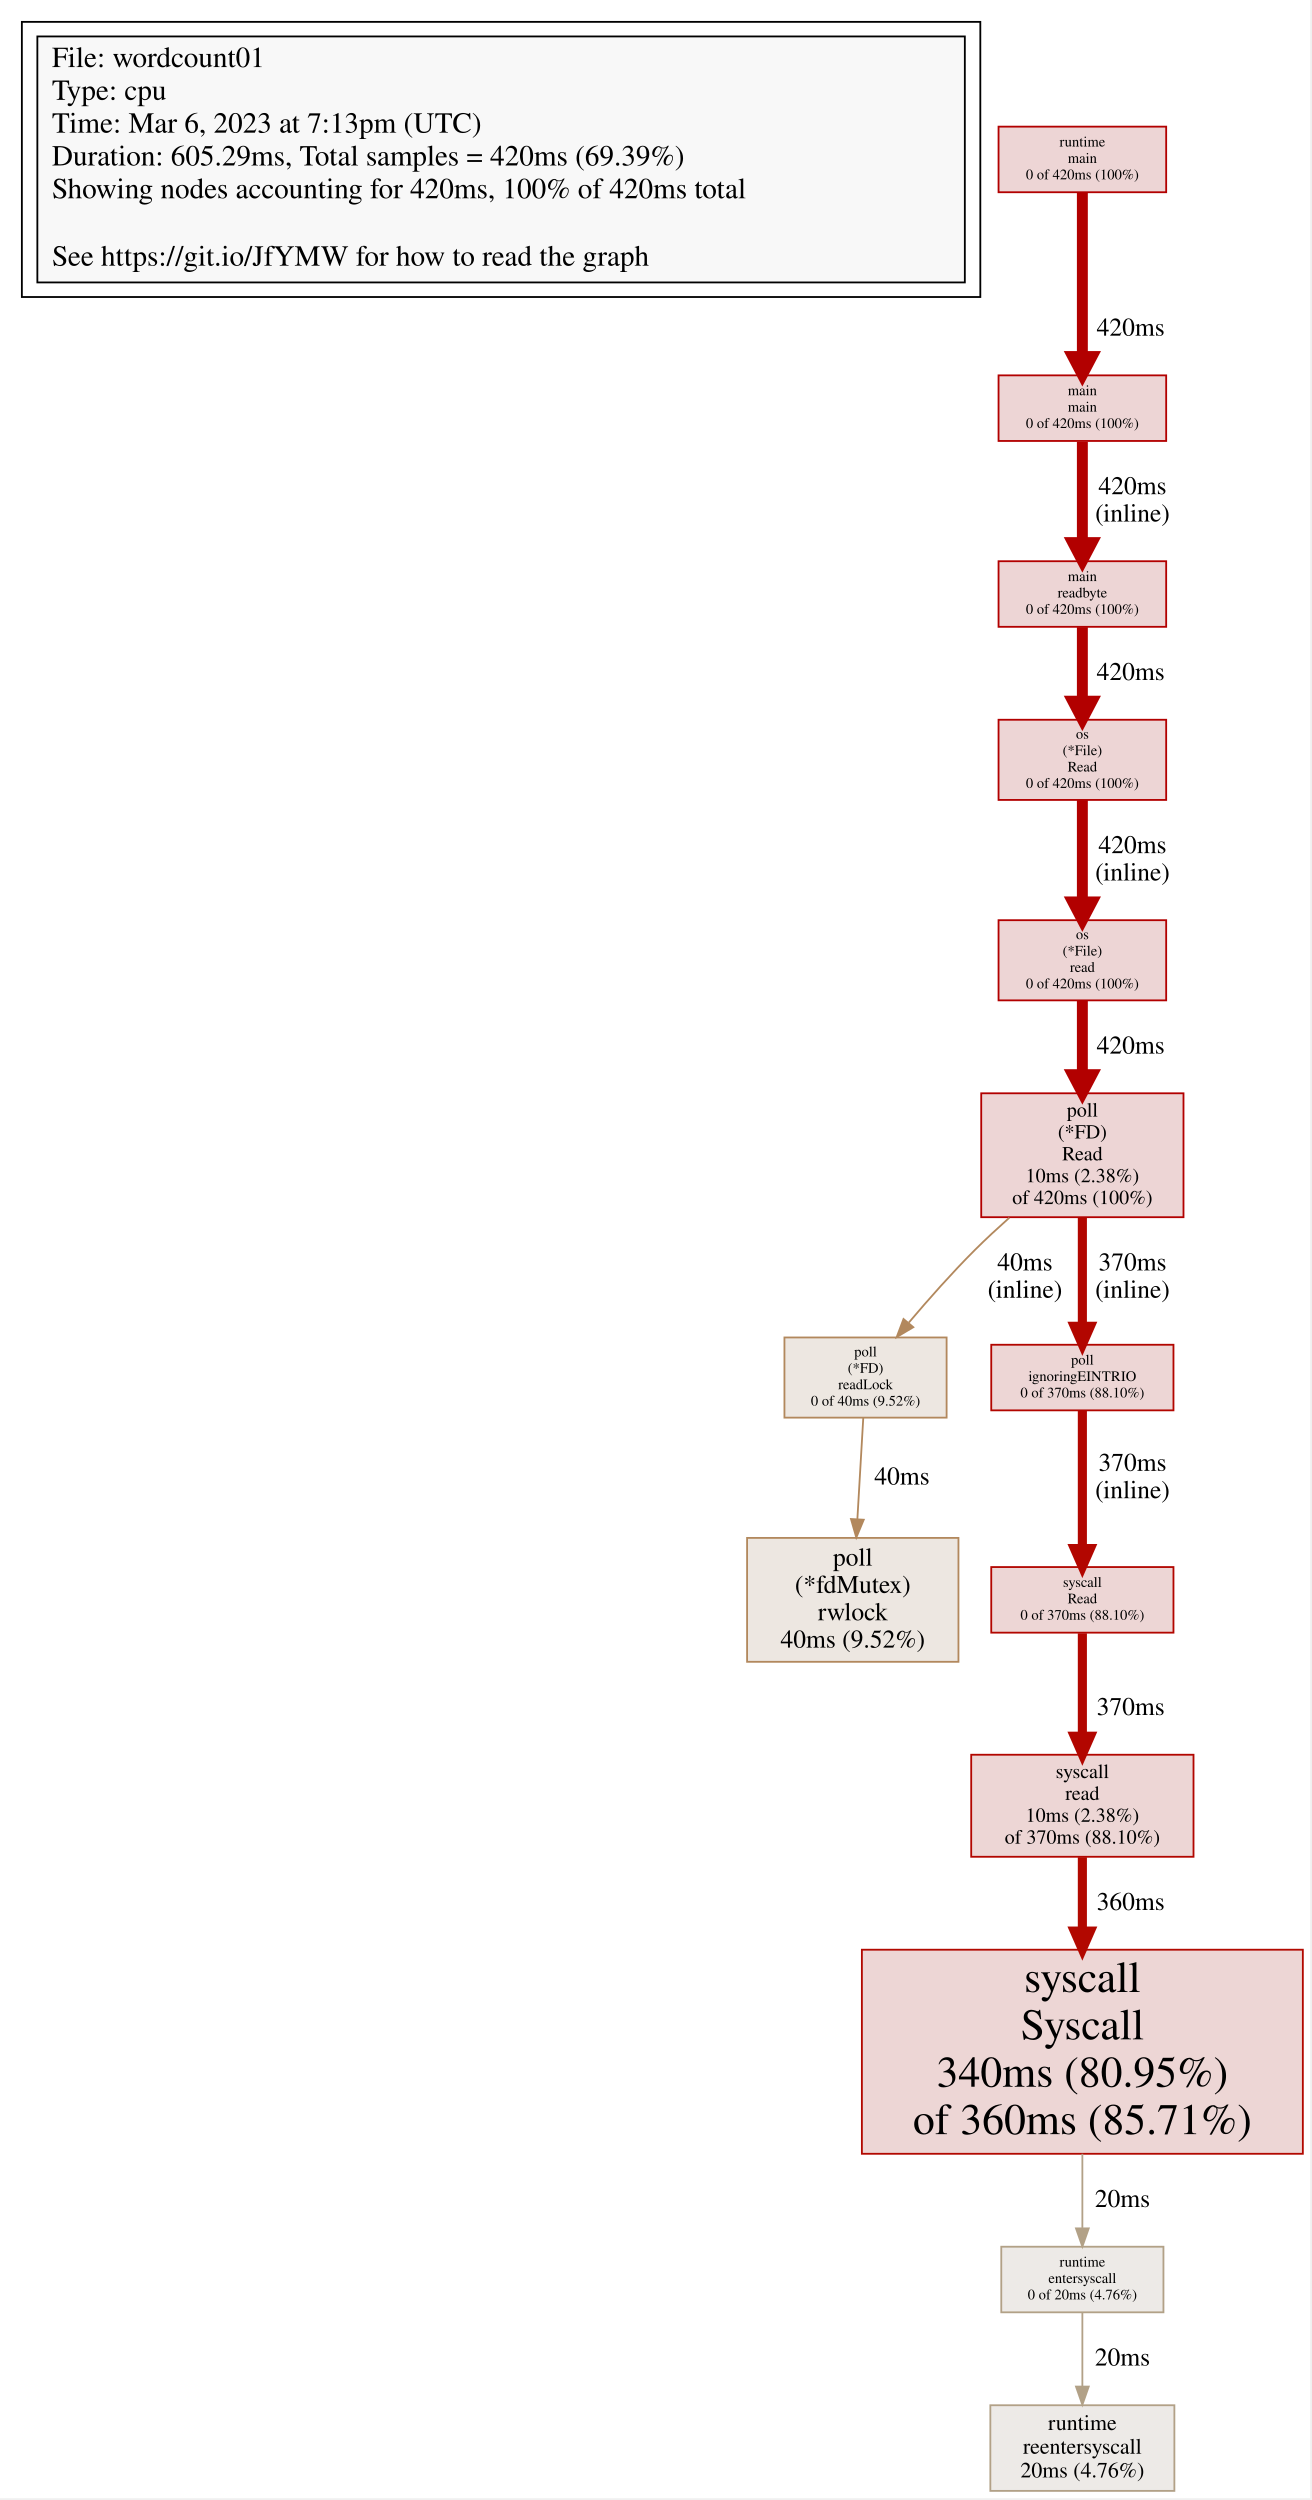
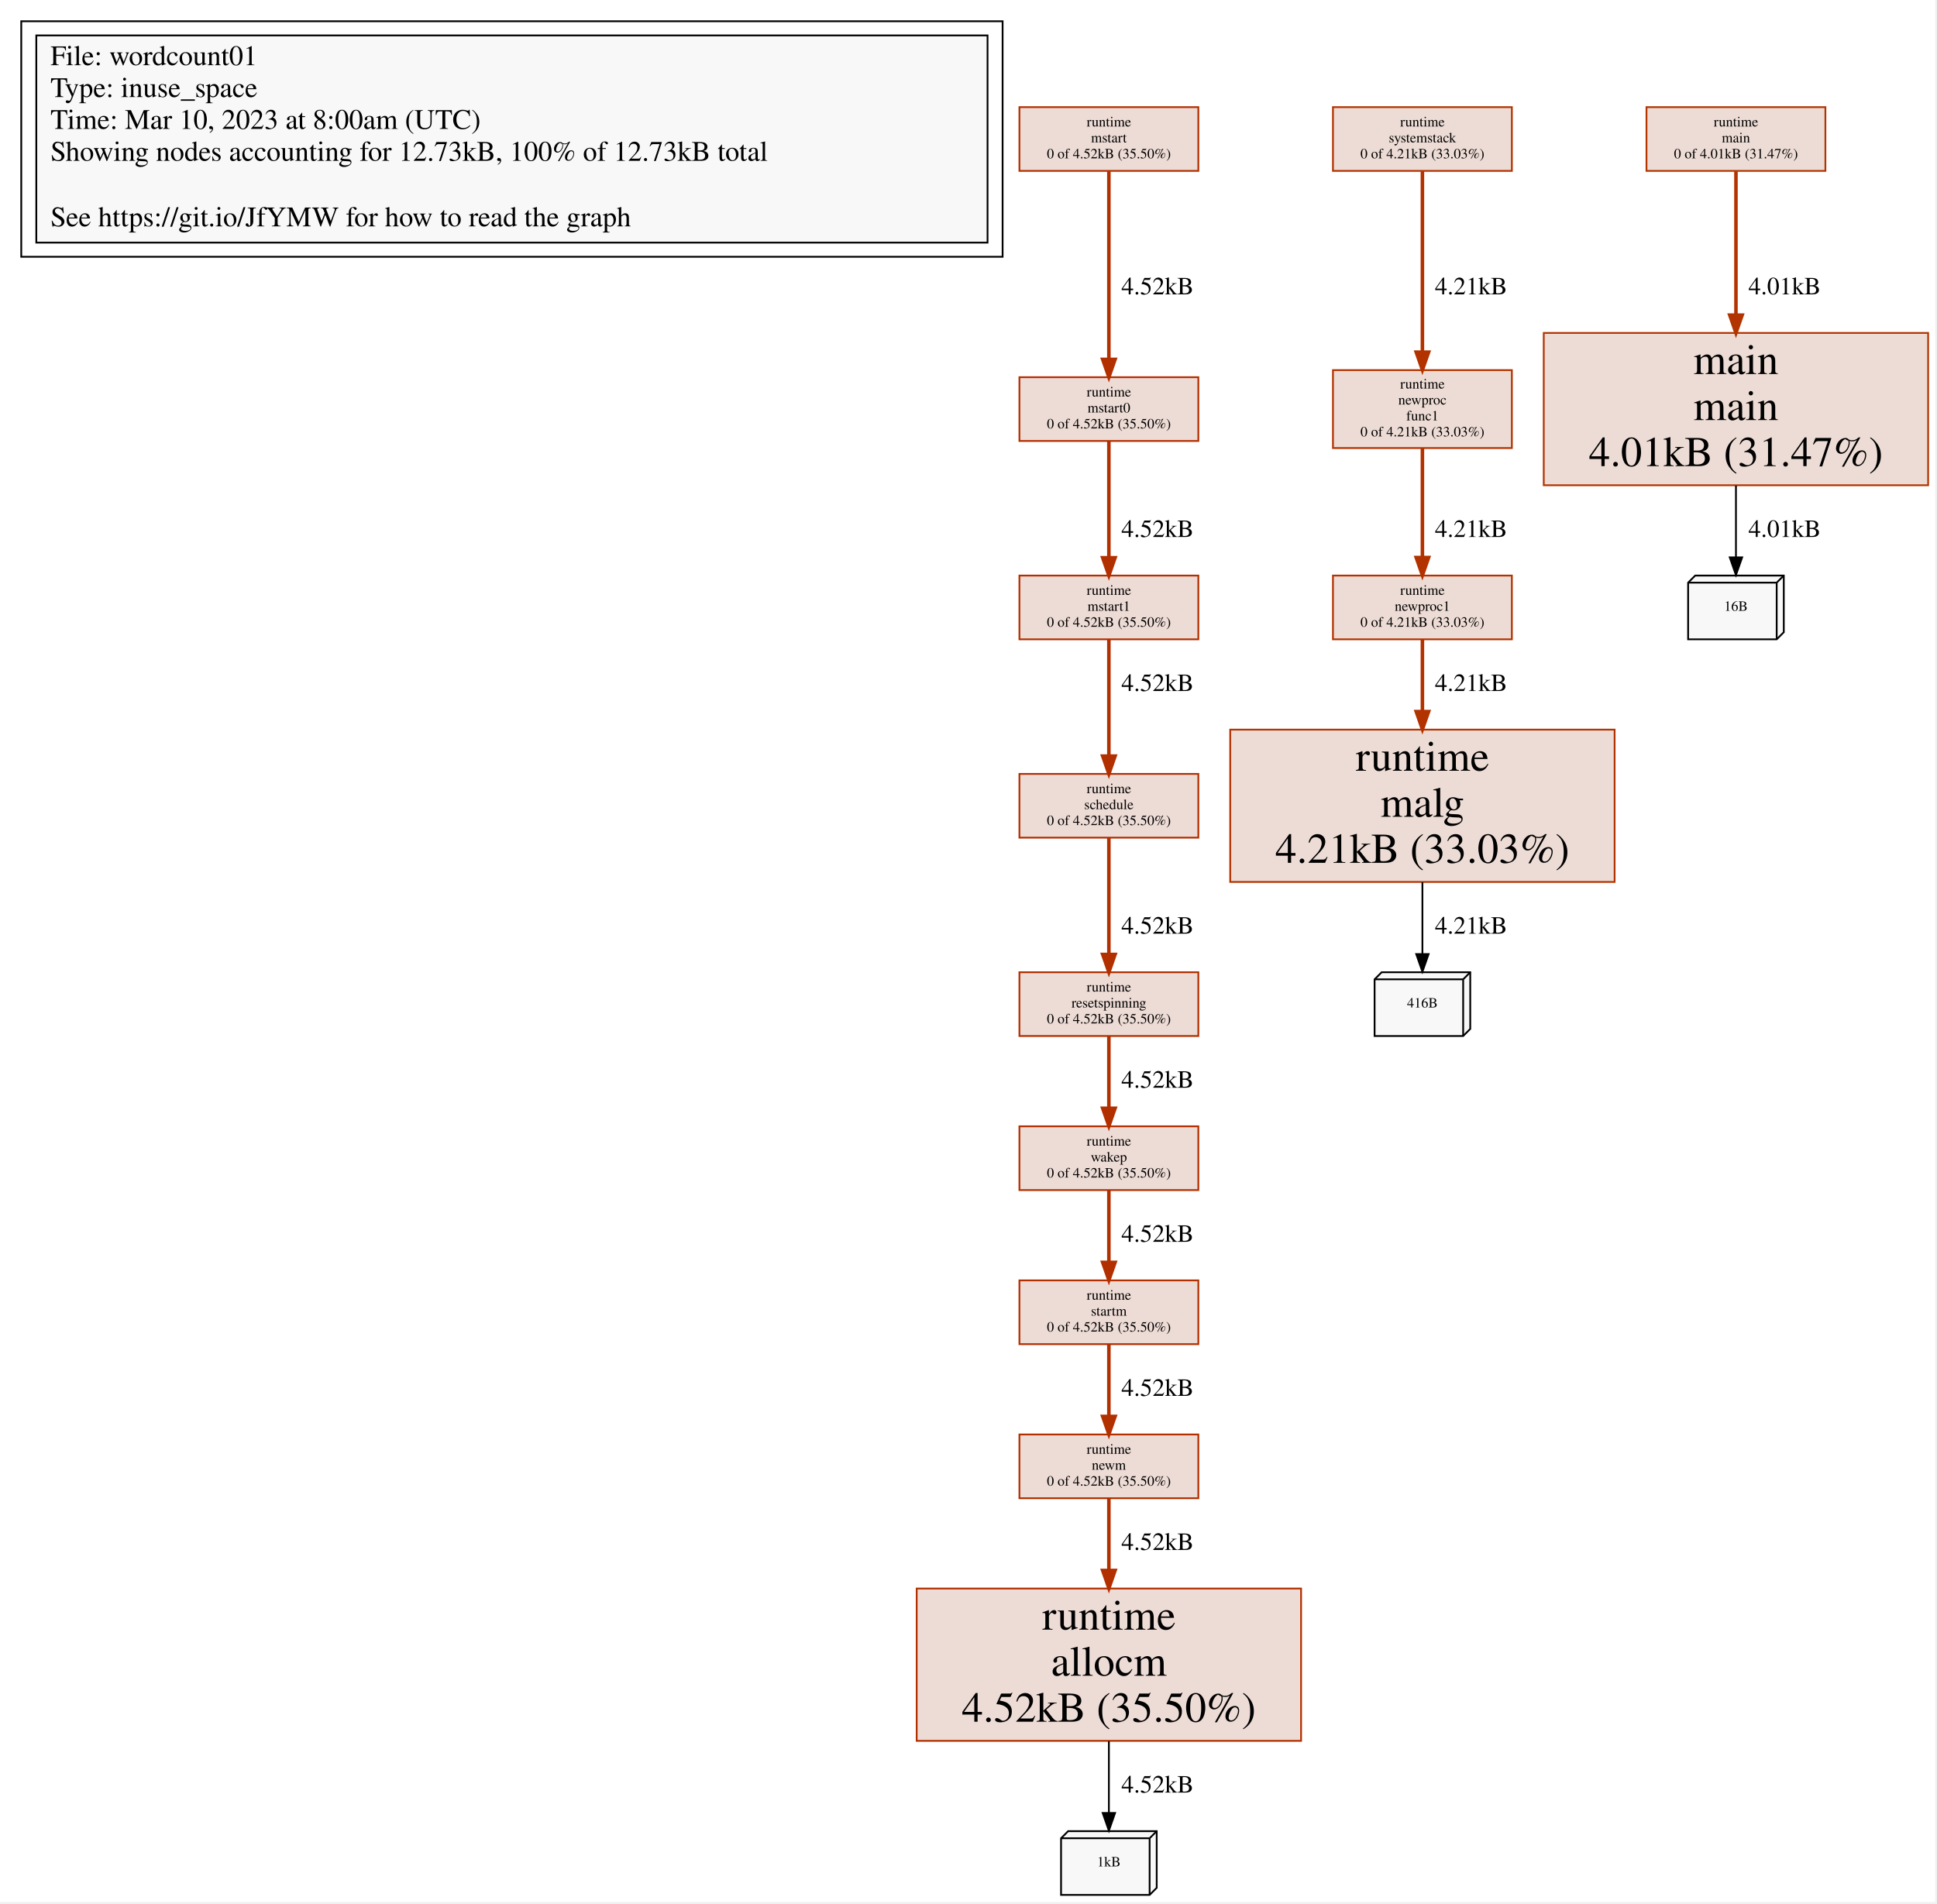
<svg xmlns="http://www.w3.org/2000/svg" xmlns:xlink="http://www.w3.org/1999/xlink" width="100%" height="100%">
  <g id="viewport" transform="scale(0.5,0.5) translate(0,0)">
-     <g id="graph0" class="graph" transform="scale(1 1) rotate(0) translate(4 1367)">
-       <polygon fill="white" stroke="transparent" points="-4,4 -4,-1367 715,-1367 715,4 -4,4" />
+     <g id="graph0" class="graph" transform="scale(1 1) rotate(0) translate(4 1070)">
+       <polygon fill="white" stroke="transparent" points="-4,4 -4,-1070 1088.5,-1070 1088.5,4 -4,4" />
      <g id="clust1" class="cluster">
-         <polygon fill="none" stroke="black" points="8,-1204 8,-1355 534,-1355 534,-1204 8,-1204" />
+         <polygon fill="none" stroke="black" points="8,-925 8,-1058 562,-1058 562,-925 8,-925" />
      </g>
      <g id="node1" class="node">
        <g id="a_node1">
          <a xlink:title="wordcount01">
-             <polygon fill="#f8f8f8" stroke="black" points="525.5,-1347 16.5,-1347 16.5,-1212 525.5,-1212 525.5,-1347" />
-             <text text-anchor="start" x="24.5" y="-1330.2" font-family="Times,serif" font-size="16.00">File: wordcount01</text>
-             <text text-anchor="start" x="24.5" y="-1312.2" font-family="Times,serif" font-size="16.00">Type: cpu</text>
-             <text text-anchor="start" x="24.5" y="-1294.2" font-family="Times,serif" font-size="16.00">Time: Mar 6, 2023 at 7:13pm (UTC)</text>
-             <text text-anchor="start" x="24.5" y="-1276.2" font-family="Times,serif" font-size="16.00">Duration: 605.29ms, Total samples = 420ms (69.39%)</text>
-             <text text-anchor="start" x="24.5" y="-1258.2" font-family="Times,serif" font-size="16.00">Showing nodes accounting for 420ms, 100% of 420ms total</text>
-             <text text-anchor="start" x="24.5" y="-1221.2" font-family="Times,serif" font-size="16.00">See https://git.io/JfYMW for how to read the graph</text>
+             <polygon fill="#f8f8f8" stroke="black" points="553.5,-1050 16.5,-1050 16.5,-933 553.5,-933 553.5,-1050" />
+             <text text-anchor="start" x="24.5" y="-1033.2" font-family="Times,serif" font-size="16.00">File: wordcount01</text>
+             <text text-anchor="start" x="24.5" y="-1015.2" font-family="Times,serif" font-size="16.00">Type: inuse_space</text>
+             <text text-anchor="start" x="24.5" y="-997.2" font-family="Times,serif" font-size="16.00">Time: Mar 10, 2023 at 8:00am (UTC)</text>
+             <text text-anchor="start" x="24.5" y="-979.2" font-family="Times,serif" font-size="16.00">Showing nodes accounting for 12.73kB, 100% of 12.73kB total</text>
+             <text text-anchor="start" x="24.5" y="-942.2" font-family="Times,serif" font-size="16.00">See https://git.io/JfYMW for how to read the graph</text>
          </a>
        </g>
      </g>
      <g id="node1" class="node">
        <g id="a_node1">
-           <a xlink:title="syscall.Syscall (360ms)">
-             <polygon fill="#edd6d5" stroke="#b20800" points="711,-297 469,-297 469,-185 711,-185 711,-297" />
-             <text text-anchor="middle" x="590" y="-273.8" font-family="Times,serif" font-size="24.00">syscall</text>
-             <text text-anchor="middle" x="590" y="-247.8" font-family="Times,serif" font-size="24.00">Syscall</text>
-             <text text-anchor="middle" x="590" y="-221.8" font-family="Times,serif" font-size="24.00">340ms (80.95%)</text>
-             <text text-anchor="middle" x="590" y="-195.8" font-family="Times,serif" font-size="24.00">of 360ms (85.71%)</text>
+           <a xlink:title="runtime.allocm (4.52kB)">
+             <polygon fill="#eddbd5" stroke="#b22f00" points="730.5,-173 513.5,-173 513.5,-87 730.5,-87 730.5,-173" />
+             <text text-anchor="middle" x="622" y="-149.8" font-family="Times,serif" font-size="24.00">runtime</text>
+             <text text-anchor="middle" x="622" y="-123.8" font-family="Times,serif" font-size="24.00">allocm</text>
+             <text text-anchor="middle" x="622" y="-97.8" font-family="Times,serif" font-size="24.00">4.52kB (35.50%)</text>
+           </a>
+         </g>
+       </g>
+       <g id="NN1_0" class="node">
+         <g id="a_NN1_0">
+           <a xlink:title="4.52kB">
+             <polygon fill="#f8f8f8" stroke="black" points="649,-36 599,-36 595,-32 595,0 645,0 649,-4 649,-36" />
+             <polyline fill="none" stroke="black" points="645,-32 595,-32 " />
+             <polyline fill="none" stroke="black" points="645,-32 645,0 " />
+             <polyline fill="none" stroke="black" points="645,-32 649,-36 " />
+             <text text-anchor="middle" x="622" y="-16.1" font-family="Times,serif" font-size="8.00">1kB</text>
+           </a>
+         </g>
+       </g>
+       <g id="edge1" class="edge">
+         <g id="a_edge1">
+           <a xlink:title="4.52kB">
+             <path fill="none" stroke="black" d="M622,-86.79C622,-73.2 622,-58.5 622,-46.28" />
+             <polygon fill="black" stroke="black" points="625.5,-46.27 622,-36.27 618.5,-46.27 625.5,-46.27" />
+           </a>
+         </g>
+         <g id="a_edge1-label">
+           <a xlink:title="4.52kB">
+             <text text-anchor="middle" x="649.5" y="-57.8" font-family="Times,serif" font-size="14.00"> 4.52kB</text>
+           </a>
+         </g>
+       </g>
+       <g id="node2" class="node">
+         <g id="a_node2">
+           <a xlink:title="runtime.malg (4.21kB)">
+             <polygon fill="#eddcd5" stroke="#b23200" points="907.5,-658 690.5,-658 690.5,-572 907.5,-572 907.5,-658" />
+             <text text-anchor="middle" x="799" y="-634.8" font-family="Times,serif" font-size="24.00">runtime</text>
+             <text text-anchor="middle" x="799" y="-608.8" font-family="Times,serif" font-size="24.00">malg</text>
+             <text text-anchor="middle" x="799" y="-582.8" font-family="Times,serif" font-size="24.00">4.21kB (33.03%)</text>
+           </a>
+         </g>
+       </g>
+       <g id="NN2_0" class="node">
+         <g id="a_NN2_0">
+           <a xlink:title="4.21kB">
+             <polygon fill="#f8f8f8" stroke="black" points="826,-521 776,-521 772,-517 772,-485 822,-485 826,-489 826,-521" />
+             <polyline fill="none" stroke="black" points="822,-517 772,-517 " />
+             <polyline fill="none" stroke="black" points="822,-517 822,-485 " />
+             <polyline fill="none" stroke="black" points="822,-517 826,-521 " />
+             <text text-anchor="middle" x="799" y="-501.1" font-family="Times,serif" font-size="8.00">416B</text>
+           </a>
+         </g>
+       </g>
+       <g id="edge2" class="edge">
+         <g id="a_edge2">
+           <a xlink:title="4.21kB">
+             <path fill="none" stroke="black" d="M799,-571.79C799,-558.2 799,-543.5 799,-531.28" />
+             <polygon fill="black" stroke="black" points="802.5,-531.27 799,-521.27 795.5,-531.27 802.5,-531.27" />
+           </a>
+         </g>
+         <g id="a_edge2-label">
+           <a xlink:title="4.21kB">
+             <text text-anchor="middle" x="826.5" y="-542.8" font-family="Times,serif" font-size="14.00"> 4.21kB</text>
+           </a>
+         </g>
+       </g>
+       <g id="node3" class="node">
+         <g id="a_node3">
+           <a xlink:title="main.main (4.01kB)">
+             <polygon fill="#eddcd5" stroke="#b23400" points="1084.5,-882 867.5,-882 867.5,-796 1084.5,-796 1084.5,-882" />
+             <text text-anchor="middle" x="976" y="-858.8" font-family="Times,serif" font-size="24.00">main</text>
+             <text text-anchor="middle" x="976" y="-832.8" font-family="Times,serif" font-size="24.00">main</text>
+             <text text-anchor="middle" x="976" y="-806.8" font-family="Times,serif" font-size="24.00">4.01kB (31.47%)</text>
+           </a>
+         </g>
+       </g>
+       <g id="NN3_0" class="node">
+         <g id="a_NN3_0">
+           <a xlink:title="4.01kB">
+             <polygon fill="#f8f8f8" stroke="black" points="1003,-745 953,-745 949,-741 949,-709 999,-709 1003,-713 1003,-745" />
+             <polyline fill="none" stroke="black" points="999,-741 949,-741 " />
+             <polyline fill="none" stroke="black" points="999,-741 999,-709 " />
+             <polyline fill="none" stroke="black" points="999,-741 1003,-745 " />
+             <text text-anchor="middle" x="976" y="-725.1" font-family="Times,serif" font-size="8.00">16B</text>
+           </a>
+         </g>
+       </g>
+       <g id="edge3" class="edge">
+         <g id="a_edge3">
+           <a xlink:title="4.01kB">
+             <path fill="none" stroke="black" d="M976,-795.79C976,-782.2 976,-767.5 976,-755.28" />
+             <polygon fill="black" stroke="black" points="979.5,-755.27 976,-745.27 972.5,-755.27 979.5,-755.27" />
+           </a>
+         </g>
+         <g id="a_edge3-label">
+           <a xlink:title="4.01kB">
+             <text text-anchor="middle" x="1003.5" y="-766.8" font-family="Times,serif" font-size="14.00"> 4.01kB</text>
+           </a>
+         </g>
+       </g>
+       <g id="node4" class="node">
+         <g id="a_node4">
+           <a xlink:title="runtime.mstart (4.52kB)">
+             <polygon fill="#eddbd5" stroke="#b22f00" points="672.5,-1009.5 571.5,-1009.5 571.5,-973.5 672.5,-973.5 672.5,-1009.5" />
+             <text text-anchor="middle" x="622" y="-998.6" font-family="Times,serif" font-size="8.00">runtime</text>
+             <text text-anchor="middle" x="622" y="-989.6" font-family="Times,serif" font-size="8.00">mstart</text>
+             <text text-anchor="middle" x="622" y="-980.6" font-family="Times,serif" font-size="8.00">0 of 4.52kB (35.50%)</text>
+           </a>
+         </g>
+       </g>
+       <g id="node7" class="node">
+         <g id="a_node7">
+           <a xlink:title="runtime.mstart0 (4.52kB)">
+             <polygon fill="#eddbd5" stroke="#b22f00" points="672.5,-857 571.5,-857 571.5,-821 672.5,-821 672.5,-857" />
+             <text text-anchor="middle" x="622" y="-846.1" font-family="Times,serif" font-size="8.00">runtime</text>
+             <text text-anchor="middle" x="622" y="-837.1" font-family="Times,serif" font-size="8.00">mstart0</text>
+             <text text-anchor="middle" x="622" y="-828.1" font-family="Times,serif" font-size="8.00">0 of 4.52kB (35.50%)</text>
+           </a>
+         </g>
+       </g>
+       <g id="edge4" class="edge">
+         <g id="a_edge4">
+           <a xlink:title="runtime.mstart -&gt; runtime.mstart0 (4.52kB)">
+             <path fill="none" stroke="#b22f00" stroke-width="2" d="M622,-973.24C622,-947.27 622,-897.92 622,-867.12" />
+             <polygon fill="#b22f00" stroke="#b22f00" stroke-width="2" points="625.5,-867.06 622,-857.06 618.5,-867.06 625.5,-867.06" />
+           </a>
+         </g>
+         <g id="a_edge4-label">
+           <a xlink:title="runtime.mstart -&gt; runtime.mstart0 (4.52kB)">
+             <text text-anchor="middle" x="649.5" y="-903.8" font-family="Times,serif" font-size="14.00"> 4.52kB</text>
+           </a>
+         </g>
+       </g>
+       <g id="node5" class="node">
+         <g id="a_node5">
+           <a xlink:title="runtime.systemstack (4.21kB)">
+             <polygon fill="#eddcd5" stroke="#b23200" points="849.5,-1009.5 748.5,-1009.5 748.5,-973.5 849.5,-973.5 849.5,-1009.5" />
+             <text text-anchor="middle" x="799" y="-998.6" font-family="Times,serif" font-size="8.00">runtime</text>
+             <text text-anchor="middle" x="799" y="-989.6" font-family="Times,serif" font-size="8.00">systemstack</text>
+             <text text-anchor="middle" x="799" y="-980.6" font-family="Times,serif" font-size="8.00">0 of 4.21kB (33.03%)</text>
+           </a>
+         </g>
+       </g>
+       <g id="node10" class="node">
+         <g id="a_node10">
+           <a xlink:title="runtime.newproc.func1 (4.21kB)">
+             <polygon fill="#eddcd5" stroke="#b23200" points="849.5,-861 748.5,-861 748.5,-817 849.5,-817 849.5,-861" />
+             <text text-anchor="middle" x="799" y="-850.6" font-family="Times,serif" font-size="8.00">runtime</text>
+             <text text-anchor="middle" x="799" y="-841.6" font-family="Times,serif" font-size="8.00">newproc</text>
+             <text text-anchor="middle" x="799" y="-832.6" font-family="Times,serif" font-size="8.00">func1</text>
+             <text text-anchor="middle" x="799" y="-823.6" font-family="Times,serif" font-size="8.00">0 of 4.21kB (33.03%)</text>
+           </a>
+         </g>
+       </g>
+       <g id="edge14" class="edge">
+         <g id="a_edge14">
+           <a xlink:title="runtime.systemstack -&gt; runtime.newproc.func1 (4.21kB)">
+             <path fill="none" stroke="#b23200" stroke-width="2" d="M799,-973.24C799,-948.44 799,-902.33 799,-871.4" />
+             <polygon fill="#b23200" stroke="#b23200" stroke-width="2" points="802.5,-871.16 799,-861.16 795.5,-871.16 802.5,-871.16" />
+           </a>
+         </g>
+         <g id="a_edge14-label">
+           <a xlink:title="runtime.systemstack -&gt; runtime.newproc.func1 (4.21kB)">
+             <text text-anchor="middle" x="826.5" y="-903.8" font-family="Times,serif" font-size="14.00"> 4.21kB</text>
+           </a>
+         </g>
+       </g>
+       <g id="node6" class="node">
+         <g id="a_node6">
+           <a xlink:title="runtime.main (4.01kB)">
+             <polygon fill="#eddcd5" stroke="#b23400" points="1026.5,-1009.5 925.5,-1009.5 925.5,-973.5 1026.5,-973.5 1026.5,-1009.5" />
+             <text text-anchor="middle" x="976" y="-998.6" font-family="Times,serif" font-size="8.00">runtime</text>
+             <text text-anchor="middle" x="976" y="-989.6" font-family="Times,serif" font-size="8.00">main</text>
+             <text text-anchor="middle" x="976" y="-980.6" font-family="Times,serif" font-size="8.00">0 of 4.01kB (31.47%)</text>
+           </a>
+         </g>
+       </g>
+       <g id="edge15" class="edge">
+         <g id="a_edge15">
+           <a xlink:title="runtime.main -&gt; main.main (4.01kB)">
+             <path fill="none" stroke="#b23400" stroke-width="2" d="M976,-973.24C976,-953.57 976,-920.49 976,-892.22" />
+             <polygon fill="#b23400" stroke="#b23400" stroke-width="2" points="979.5,-892.05 976,-882.05 972.5,-892.05 979.5,-892.05" />
+           </a>
+         </g>
+         <g id="a_edge15-label">
+           <a xlink:title="runtime.main -&gt; main.main (4.01kB)">
+             <text text-anchor="middle" x="1003.5" y="-903.8" font-family="Times,serif" font-size="14.00"> 4.01kB</text>
+           </a>
+         </g>
+       </g>
+       <g id="node8" class="node">
+         <g id="a_node8">
+           <a xlink:title="runtime.mstart1 (4.52kB)">
+             <polygon fill="#eddbd5" stroke="#b22f00" points="672.5,-745 571.5,-745 571.5,-709 672.5,-709 672.5,-745" />
+             <text text-anchor="middle" x="622" y="-734.1" font-family="Times,serif" font-size="8.00">runtime</text>
+             <text text-anchor="middle" x="622" y="-725.1" font-family="Times,serif" font-size="8.00">mstart1</text>
+             <text text-anchor="middle" x="622" y="-716.1" font-family="Times,serif" font-size="8.00">0 of 4.52kB (35.50%)</text>
+           </a>
+         </g>
+       </g>
+       <g id="edge5" class="edge">
+         <g id="a_edge5">
+           <a xlink:title="runtime.mstart0 -&gt; runtime.mstart1 (4.52kB)">
+             <path fill="none" stroke="#b22f00" stroke-width="2" d="M622,-820.81C622,-803.21 622,-775.61 622,-755.07" />
+             <polygon fill="#b22f00" stroke="#b22f00" stroke-width="2" points="625.5,-755.07 622,-745.07 618.5,-755.07 625.5,-755.07" />
+           </a>
+         </g>
+         <g id="a_edge5-label">
+           <a xlink:title="runtime.mstart0 -&gt; runtime.mstart1 (4.52kB)">
+             <text text-anchor="middle" x="649.5" y="-766.8" font-family="Times,serif" font-size="14.00"> 4.52kB</text>
          </a>
        </g>
      </g>
      <g id="node13" class="node">
        <g id="a_node13">
-           <a xlink:title="runtime.entersyscall (20ms)">
-             <polygon fill="#edeae7" stroke="#b2a187" points="634.5,-134 545.5,-134 545.5,-98 634.5,-98 634.5,-134" />
-             <text text-anchor="middle" x="590" y="-123.1" font-family="Times,serif" font-size="8.00">runtime</text>
-             <text text-anchor="middle" x="590" y="-114.1" font-family="Times,serif" font-size="8.00">entersyscall</text>
-             <text text-anchor="middle" x="590" y="-105.1" font-family="Times,serif" font-size="8.00">0 of 20ms (4.76%)</text>
+           <a xlink:title="runtime.schedule (4.52kB)">
+             <polygon fill="#eddbd5" stroke="#b22f00" points="672.5,-633 571.5,-633 571.5,-597 672.5,-597 672.5,-633" />
+             <text text-anchor="middle" x="622" y="-622.1" font-family="Times,serif" font-size="8.00">runtime</text>
+             <text text-anchor="middle" x="622" y="-613.1" font-family="Times,serif" font-size="8.00">schedule</text>
+             <text text-anchor="middle" x="622" y="-604.1" font-family="Times,serif" font-size="8.00">0 of 4.52kB (35.50%)</text>
+           </a>
+         </g>
+       </g>
+       <g id="edge6" class="edge">
+         <g id="a_edge6">
+           <a xlink:title="runtime.mstart1 -&gt; runtime.schedule (4.52kB)">
+             <path fill="none" stroke="#b22f00" stroke-width="2" d="M622,-708.81C622,-691.21 622,-663.61 622,-643.07" />
+             <polygon fill="#b22f00" stroke="#b22f00" stroke-width="2" points="625.5,-643.07 622,-633.07 618.5,-643.07 625.5,-643.07" />
+           </a>
+         </g>
+         <g id="a_edge6-label">
+           <a xlink:title="runtime.mstart1 -&gt; runtime.schedule (4.52kB)">
+             <text text-anchor="middle" x="649.5" y="-679.8" font-family="Times,serif" font-size="14.00"> 4.52kB</text>
+           </a>
+         </g>
+       </g>
+       <g id="node9" class="node">
+         <g id="a_node9">
+           <a xlink:title="runtime.newm (4.52kB)">
+             <polygon fill="#eddbd5" stroke="#b22f00" points="672.5,-260 571.5,-260 571.5,-224 672.5,-224 672.5,-260" />
+             <text text-anchor="middle" x="622" y="-249.1" font-family="Times,serif" font-size="8.00">runtime</text>
+             <text text-anchor="middle" x="622" y="-240.1" font-family="Times,serif" font-size="8.00">newm</text>
+             <text text-anchor="middle" x="622" y="-231.1" font-family="Times,serif" font-size="8.00">0 of 4.52kB (35.50%)</text>
+           </a>
+         </g>
+       </g>
+       <g id="edge7" class="edge">
+         <g id="a_edge7">
+           <a xlink:title="runtime.newm -&gt; runtime.allocm (4.52kB)">
+             <path fill="none" stroke="#b22f00" stroke-width="2" d="M622,-223.81C622,-212.82 622,-197.91 622,-183.26" />
+             <polygon fill="#b22f00" stroke="#b22f00" stroke-width="2" points="625.5,-183.21 622,-173.21 618.5,-183.21 625.5,-183.21" />
+           </a>
+         </g>
+         <g id="a_edge7-label">
+           <a xlink:title="runtime.newm -&gt; runtime.allocm (4.52kB)">
+             <text text-anchor="middle" x="649.5" y="-194.8" font-family="Times,serif" font-size="14.00"> 4.52kB</text>
+           </a>
+         </g>
+       </g>
+       <g id="node11" class="node">
+         <g id="a_node11">
+           <a xlink:title="runtime.newproc1 (4.21kB)">
+             <polygon fill="#eddcd5" stroke="#b23200" points="849.5,-745 748.5,-745 748.5,-709 849.5,-709 849.5,-745" />
+             <text text-anchor="middle" x="799" y="-734.1" font-family="Times,serif" font-size="8.00">runtime</text>
+             <text text-anchor="middle" x="799" y="-725.1" font-family="Times,serif" font-size="8.00">newproc1</text>
+             <text text-anchor="middle" x="799" y="-716.1" font-family="Times,serif" font-size="8.00">0 of 4.21kB (33.03%)</text>
+           </a>
+         </g>
+       </g>
+       <g id="edge12" class="edge">
+         <g id="a_edge12">
+           <a xlink:title="runtime.newproc.func1 -&gt; runtime.newproc1 (4.21kB)">
+             <path fill="none" stroke="#b23200" stroke-width="2" d="M799,-816.79C799,-799.28 799,-774.3 799,-755.3" />
+             <polygon fill="#b23200" stroke="#b23200" stroke-width="2" points="802.5,-755.17 799,-745.17 795.5,-755.17 802.5,-755.17" />
+           </a>
+         </g>
+         <g id="a_edge12-label">
+           <a xlink:title="runtime.newproc.func1 -&gt; runtime.newproc1 (4.21kB)">
+             <text text-anchor="middle" x="826.5" y="-766.8" font-family="Times,serif" font-size="14.00"> 4.21kB</text>
          </a>
        </g>
      </g>
      <g id="edge13" class="edge">
        <g id="a_edge13">
-           <a xlink:title="syscall.Syscall -&gt; runtime.entersyscall (20ms)">
-             <path fill="none" stroke="#b2a187" d="M590,-184.98C590,-170.87 590,-156.31 590,-144.3" />
-             <polygon fill="#b2a187" stroke="#b2a187" points="593.5,-144.07 590,-134.07 586.5,-144.07 593.5,-144.07" />
+           <a xlink:title="runtime.newproc1 -&gt; runtime.malg (4.21kB)">
+             <path fill="none" stroke="#b23200" stroke-width="2" d="M799,-708.81C799,-697.82 799,-682.91 799,-668.26" />
+             <polygon fill="#b23200" stroke="#b23200" stroke-width="2" points="802.5,-668.21 799,-658.21 795.5,-668.21 802.5,-668.21" />
          </a>
        </g>
        <g id="a_edge13-label">
-           <a xlink:title="syscall.Syscall -&gt; runtime.entersyscall (20ms)">
-             <text text-anchor="middle" x="612" y="-155.8" font-family="Times,serif" font-size="14.00"> 20ms</text>
-           </a>
-         </g>
-       </g>
-       <g id="node2" class="node">
-         <g id="a_node2">
-           <a xlink:title="runtime.main (420ms)">
-             <polygon fill="#edd5d5" stroke="#b20000" points="636,-1297.5 544,-1297.5 544,-1261.5 636,-1261.5 636,-1297.5" />
-             <text text-anchor="middle" x="590" y="-1286.6" font-family="Times,serif" font-size="8.00">runtime</text>
-             <text text-anchor="middle" x="590" y="-1277.6" font-family="Times,serif" font-size="8.00">main</text>
-             <text text-anchor="middle" x="590" y="-1268.6" font-family="Times,serif" font-size="8.00">0 of 420ms (100%)</text>
-           </a>
-         </g>
-       </g>
-       <g id="node9" class="node">
-         <g id="a_node9">
-           <a xlink:title="main.main (420ms)">
-             <polygon fill="#edd5d5" stroke="#b20000" points="636,-1161 544,-1161 544,-1125 636,-1125 636,-1161" />
-             <text text-anchor="middle" x="590" y="-1150.1" font-family="Times,serif" font-size="8.00">main</text>
-             <text text-anchor="middle" x="590" y="-1141.1" font-family="Times,serif" font-size="8.00">main</text>
-             <text text-anchor="middle" x="590" y="-1132.1" font-family="Times,serif" font-size="8.00">0 of 420ms (100%)</text>
-           </a>
-         </g>
-       </g>
-       <g id="edge5" class="edge">
-         <g id="a_edge5">
-           <a xlink:title="runtime.main -&gt; main.main (420ms)">
-             <path fill="none" stroke="#b20000" stroke-width="6" d="M590,-1261.47C590,-1238.85 590,-1198.64 590,-1171.64" />
-             <polygon fill="#b20000" stroke="#b20000" stroke-width="6" points="595.25,-1171.32 590,-1161.32 584.75,-1171.32 595.25,-1171.32" />
-           </a>
-         </g>
-         <g id="a_edge5-label">
-           <a xlink:title="runtime.main -&gt; main.main (420ms)">
-             <text text-anchor="middle" x="616.5" y="-1182.8" font-family="Times,serif" font-size="14.00"> 420ms</text>
-           </a>
-         </g>
-       </g>
-       <g id="node3" class="node">
-         <g id="a_node3">
-           <a xlink:title="internal/poll.(*FD).Read (420ms)">
-             <polygon fill="#edd5d5" stroke="#b20000" points="645.5,-767 534.5,-767 534.5,-699 645.5,-699 645.5,-767" />
-             <text text-anchor="middle" x="590" y="-754.2" font-family="Times,serif" font-size="11.00">poll</text>
-             <text text-anchor="middle" x="590" y="-742.2" font-family="Times,serif" font-size="11.00">(*FD)</text>
-             <text text-anchor="middle" x="590" y="-730.2" font-family="Times,serif" font-size="11.00">Read</text>
-             <text text-anchor="middle" x="590" y="-718.2" font-family="Times,serif" font-size="11.00">10ms (2.38%)</text>
-             <text text-anchor="middle" x="590" y="-706.2" font-family="Times,serif" font-size="11.00">of 420ms (100%)</text>
-           </a>
-         </g>
-       </g>
-       <g id="node7" class="node">
-         <g id="a_node7">
-           <a xlink:title="internal/poll.(*FD).readLock (40ms)">
-             <polygon fill="#ede7e1" stroke="#b2885d" points="515.5,-633 426.5,-633 426.5,-589 515.5,-589 515.5,-633" />
-             <text text-anchor="middle" x="471" y="-622.6" font-family="Times,serif" font-size="8.00">poll</text>
-             <text text-anchor="middle" x="471" y="-613.6" font-family="Times,serif" font-size="8.00">(*FD)</text>
-             <text text-anchor="middle" x="471" y="-604.6" font-family="Times,serif" font-size="8.00">readLock</text>
-             <text text-anchor="middle" x="471" y="-595.6" font-family="Times,serif" font-size="8.00">0 of 40ms (9.52%)</text>
+           <a xlink:title="runtime.newproc1 -&gt; runtime.malg (4.21kB)">
+             <text text-anchor="middle" x="826.5" y="-679.8" font-family="Times,serif" font-size="14.00"> 4.21kB</text>
+           </a>
+         </g>
+       </g>
+       <g id="node12" class="node">
+         <g id="a_node12">
+           <a xlink:title="runtime.resetspinning (4.52kB)">
+             <polygon fill="#eddbd5" stroke="#b22f00" points="672.5,-521 571.5,-521 571.5,-485 672.5,-485 672.5,-521" />
+             <text text-anchor="middle" x="622" y="-510.1" font-family="Times,serif" font-size="8.00">runtime</text>
+             <text text-anchor="middle" x="622" y="-501.1" font-family="Times,serif" font-size="8.00">resetspinning</text>
+             <text text-anchor="middle" x="622" y="-492.1" font-family="Times,serif" font-size="8.00">0 of 4.52kB (35.50%)</text>
+           </a>
+         </g>
+       </g>
+       <g id="node15" class="node">
+         <g id="a_node15">
+           <a xlink:title="runtime.wakep (4.52kB)">
+             <polygon fill="#eddbd5" stroke="#b22f00" points="672.5,-434 571.5,-434 571.5,-398 672.5,-398 672.5,-434" />
+             <text text-anchor="middle" x="622" y="-423.1" font-family="Times,serif" font-size="8.00">runtime</text>
+             <text text-anchor="middle" x="622" y="-414.1" font-family="Times,serif" font-size="8.00">wakep</text>
+             <text text-anchor="middle" x="622" y="-405.1" font-family="Times,serif" font-size="8.00">0 of 4.52kB (35.50%)</text>
+           </a>
+         </g>
+       </g>
+       <g id="edge8" class="edge">
+         <g id="a_edge8">
+           <a xlink:title="runtime.resetspinning -&gt; runtime.wakep (4.52kB)">
+             <path fill="none" stroke="#b22f00" stroke-width="2" d="M622,-484.8C622,-473.16 622,-457.55 622,-444.24" />
+             <polygon fill="#b22f00" stroke="#b22f00" stroke-width="2" points="625.5,-444.18 622,-434.18 618.5,-444.18 625.5,-444.18" />
+           </a>
+         </g>
+         <g id="a_edge8-label">
+           <a xlink:title="runtime.resetspinning -&gt; runtime.wakep (4.52kB)">
+             <text text-anchor="middle" x="649.5" y="-455.8" font-family="Times,serif" font-size="14.00"> 4.52kB</text>
+           </a>
+         </g>
+       </g>
+       <g id="edge9" class="edge">
+         <g id="a_edge9">
+           <a xlink:title="runtime.schedule -&gt; runtime.resetspinning (4.52kB)">
+             <path fill="none" stroke="#b22f00" stroke-width="2" d="M622,-596.81C622,-579.21 622,-551.61 622,-531.07" />
+             <polygon fill="#b22f00" stroke="#b22f00" stroke-width="2" points="625.5,-531.07 622,-521.07 618.5,-531.07 625.5,-531.07" />
+           </a>
+         </g>
+         <g id="a_edge9-label">
+           <a xlink:title="runtime.schedule -&gt; runtime.resetspinning (4.52kB)">
+             <text text-anchor="middle" x="649.5" y="-542.8" font-family="Times,serif" font-size="14.00"> 4.52kB</text>
+           </a>
+         </g>
+       </g>
+       <g id="node14" class="node">
+         <g id="a_node14">
+           <a xlink:title="runtime.startm (4.52kB)">
+             <polygon fill="#eddbd5" stroke="#b22f00" points="672.5,-347 571.5,-347 571.5,-311 672.5,-311 672.5,-347" />
+             <text text-anchor="middle" x="622" y="-336.1" font-family="Times,serif" font-size="8.00">runtime</text>
+             <text text-anchor="middle" x="622" y="-327.1" font-family="Times,serif" font-size="8.00">startm</text>
+             <text text-anchor="middle" x="622" y="-318.1" font-family="Times,serif" font-size="8.00">0 of 4.52kB (35.50%)</text>
          </a>
        </g>
      </g>
      <g id="edge10" class="edge">
        <g id="a_edge10">
-           <a xlink:title="internal/poll.(*FD).Read -&gt; internal/poll.(*FD).readLock (40ms)">
-             <path fill="none" stroke="#b2885d" d="M549.95,-698.74C543.47,-692.97 536.94,-686.93 531,-681 518.46,-668.5 505.45,-653.79 494.77,-641.17" />
-             <polygon fill="#b2885d" stroke="#b2885d" points="497.22,-638.64 488.11,-633.22 491.85,-643.13 497.22,-638.64" />
+           <a xlink:title="runtime.startm -&gt; runtime.newm (4.52kB)">
+             <path fill="none" stroke="#b22f00" stroke-width="2" d="M622,-310.8C622,-299.16 622,-283.55 622,-270.24" />
+             <polygon fill="#b22f00" stroke="#b22f00" stroke-width="2" points="625.5,-270.18 622,-260.18 618.5,-270.18 625.5,-270.18" />
          </a>
        </g>
        <g id="a_edge10-label">
-           <a xlink:title="internal/poll.(*FD).Read -&gt; internal/poll.(*FD).readLock (40ms)">
-             <text text-anchor="middle" x="558.5" y="-669.8" font-family="Times,serif" font-size="14.00"> 40ms</text>
-             <text text-anchor="middle" x="558.5" y="-654.8" font-family="Times,serif" font-size="14.00"> (inline)</text>
-           </a>
-         </g>
-       </g>
-       <g id="node8" class="node">
-         <g id="a_node8">
-           <a xlink:title="internal/poll.ignoringEINTRIO (370ms)">
-             <polygon fill="#edd6d5" stroke="#b20600" points="640,-629 540,-629 540,-593 640,-593 640,-629" />
-             <text text-anchor="middle" x="590" y="-618.1" font-family="Times,serif" font-size="8.00">poll</text>
-             <text text-anchor="middle" x="590" y="-609.1" font-family="Times,serif" font-size="8.00">ignoringEINTRIO</text>
-             <text text-anchor="middle" x="590" y="-600.1" font-family="Times,serif" font-size="8.00">0 of 370ms (88.10%)</text>
-           </a>
-         </g>
-       </g>
-       <g id="edge6" class="edge">
-         <g id="a_edge6">
-           <a xlink:title="internal/poll.(*FD).Read -&gt; internal/poll.ignoringEINTRIO (370ms)">
-             <path fill="none" stroke="#b20600" stroke-width="5" d="M590,-698.89C590,-680.16 590,-657.03 590,-639.34" />
-             <polygon fill="#b20600" stroke="#b20600" stroke-width="5" points="594.38,-639.12 590,-629.12 585.63,-639.12 594.38,-639.12" />
-           </a>
-         </g>
-         <g id="a_edge6-label">
-           <a xlink:title="internal/poll.(*FD).Read -&gt; internal/poll.ignoringEINTRIO (370ms)">
-             <text text-anchor="middle" x="617.5" y="-669.8" font-family="Times,serif" font-size="14.00"> 370ms</text>
-             <text text-anchor="middle" x="617.5" y="-654.8" font-family="Times,serif" font-size="14.00"> (inline)</text>
-           </a>
-         </g>
-       </g>
-       <g id="node4" class="node">
-         <g id="a_node4">
-           <a xlink:title="internal/poll.(*fdMutex).rwlock (40ms)">
-             <polygon fill="#ede7e1" stroke="#b2885d" points="522,-523 406,-523 406,-455 522,-455 522,-523" />
-             <text text-anchor="middle" x="464" y="-507.8" font-family="Times,serif" font-size="14.00">poll</text>
-             <text text-anchor="middle" x="464" y="-492.8" font-family="Times,serif" font-size="14.00">(*fdMutex)</text>
-             <text text-anchor="middle" x="464" y="-477.8" font-family="Times,serif" font-size="14.00">rwlock</text>
-             <text text-anchor="middle" x="464" y="-462.8" font-family="Times,serif" font-size="14.00">40ms (9.52%)</text>
-           </a>
-         </g>
-       </g>
-       <g id="node5" class="node">
-         <g id="a_node5">
-           <a xlink:title="syscall.read (370ms)">
-             <polygon fill="#edd6d5" stroke="#b20600" points="651,-404 529,-404 529,-348 651,-348 651,-404" />
-             <text text-anchor="middle" x="590" y="-391.2" font-family="Times,serif" font-size="11.00">syscall</text>
-             <text text-anchor="middle" x="590" y="-379.2" font-family="Times,serif" font-size="11.00">read</text>
-             <text text-anchor="middle" x="590" y="-367.2" font-family="Times,serif" font-size="11.00">10ms (2.38%)</text>
-             <text text-anchor="middle" x="590" y="-355.2" font-family="Times,serif" font-size="11.00">of 370ms (88.10%)</text>
-           </a>
-         </g>
-       </g>
-       <g id="edge9" class="edge">
-         <g id="a_edge9">
-           <a xlink:title="syscall.read -&gt; syscall.Syscall (360ms)">
-             <path fill="none" stroke="#b20800" stroke-width="5" d="M590,-347.76C590,-336.02 590,-321.74 590,-307.51" />
-             <polygon fill="#b20800" stroke="#b20800" stroke-width="5" points="594.38,-307.2 590,-297.2 585.63,-307.2 594.38,-307.2" />
-           </a>
-         </g>
-         <g id="a_edge9-label">
-           <a xlink:title="syscall.read -&gt; syscall.Syscall (360ms)">
-             <text text-anchor="middle" x="616.5" y="-318.8" font-family="Times,serif" font-size="14.00"> 360ms</text>
-           </a>
-         </g>
-       </g>
-       <g id="node6" class="node">
-         <g id="a_node6">
-           <a xlink:title="runtime.reentersyscall (20ms)">
-             <polygon fill="#edeae7" stroke="#b2a187" points="640.5,-47 539.5,-47 539.5,0 640.5,0 640.5,-47" />
-             <text text-anchor="middle" x="590" y="-33.4" font-family="Times,serif" font-size="12.00">runtime</text>
-             <text text-anchor="middle" x="590" y="-20.4" font-family="Times,serif" font-size="12.00">reentersyscall</text>
-             <text text-anchor="middle" x="590" y="-7.4" font-family="Times,serif" font-size="12.00">20ms (4.76%)</text>
+           <a xlink:title="runtime.startm -&gt; runtime.newm (4.52kB)">
+             <text text-anchor="middle" x="649.5" y="-281.8" font-family="Times,serif" font-size="14.00"> 4.52kB</text>
          </a>
        </g>
      </g>
      <g id="edge11" class="edge">
        <g id="a_edge11">
-           <a xlink:title="internal/poll.(*FD).readLock -&gt; internal/poll.(*fdMutex).rwlock (40ms)">
-             <path fill="none" stroke="#b2885d" d="M469.76,-588.82C468.87,-573.49 467.63,-552.24 466.53,-533.37" />
-             <polygon fill="#b2885d" stroke="#b2885d" points="470.01,-532.97 465.94,-523.19 463.02,-533.37 470.01,-532.97" />
+           <a xlink:title="runtime.wakep -&gt; runtime.startm (4.52kB)">
+             <path fill="none" stroke="#b22f00" stroke-width="2" d="M622,-397.8C622,-386.16 622,-370.55 622,-357.24" />
+             <polygon fill="#b22f00" stroke="#b22f00" stroke-width="2" points="625.5,-357.18 622,-347.18 618.5,-357.18 625.5,-357.18" />
          </a>
        </g>
        <g id="a_edge11-label">
-           <a xlink:title="internal/poll.(*FD).readLock -&gt; internal/poll.(*fdMutex).rwlock (40ms)">
-             <text text-anchor="middle" x="491" y="-552.3" font-family="Times,serif" font-size="14.00"> 40ms</text>
-           </a>
-         </g>
-       </g>
-       <g id="node14" class="node">
-         <g id="a_node14">
-           <a xlink:title="syscall.Read (370ms)">
-             <polygon fill="#edd6d5" stroke="#b20600" points="640,-507 540,-507 540,-471 640,-471 640,-507" />
-             <text text-anchor="middle" x="590" y="-496.1" font-family="Times,serif" font-size="8.00">syscall</text>
-             <text text-anchor="middle" x="590" y="-487.1" font-family="Times,serif" font-size="8.00">Read</text>
-             <text text-anchor="middle" x="590" y="-478.1" font-family="Times,serif" font-size="8.00">0 of 370ms (88.10%)</text>
-           </a>
-         </g>
-       </g>
-       <g id="edge7" class="edge">
-         <g id="a_edge7">
-           <a xlink:title="internal/poll.ignoringEINTRIO -&gt; syscall.Read (370ms)">
-             <path fill="none" stroke="#b20600" stroke-width="5" d="M590,-592.81C590,-573.11 590,-540.58 590,-517.39" />
-             <polygon fill="#b20600" stroke="#b20600" stroke-width="5" points="594.38,-517.16 590,-507.16 585.63,-517.16 594.38,-517.16" />
-           </a>
-         </g>
-         <g id="a_edge7-label">
-           <a xlink:title="internal/poll.ignoringEINTRIO -&gt; syscall.Read (370ms)">
-             <text text-anchor="middle" x="617.5" y="-559.8" font-family="Times,serif" font-size="14.00"> 370ms</text>
-             <text text-anchor="middle" x="617.5" y="-544.8" font-family="Times,serif" font-size="14.00"> (inline)</text>
-           </a>
-         </g>
-       </g>
-       <g id="node10" class="node">
-         <g id="a_node10">
-           <a xlink:title="main.readbyte (420ms)">
-             <polygon fill="#edd5d5" stroke="#b20000" points="636,-1059 544,-1059 544,-1023 636,-1023 636,-1059" />
-             <text text-anchor="middle" x="590" y="-1048.1" font-family="Times,serif" font-size="8.00">main</text>
-             <text text-anchor="middle" x="590" y="-1039.1" font-family="Times,serif" font-size="8.00">readbyte</text>
-             <text text-anchor="middle" x="590" y="-1030.1" font-family="Times,serif" font-size="8.00">0 of 420ms (100%)</text>
-           </a>
-         </g>
-       </g>
-       <g id="edge1" class="edge">
-         <g id="a_edge1">
-           <a xlink:title="main.main -&gt; main.readbyte (420ms)">
-             <path fill="none" stroke="#b20000" stroke-width="6" d="M590,-1124.58C590,-1109.38 590,-1087.07 590,-1069.46" />
-             <polygon fill="#b20000" stroke="#b20000" stroke-width="6" points="595.25,-1069.22 590,-1059.22 584.75,-1069.22 595.25,-1069.22" />
-           </a>
-         </g>
-         <g id="a_edge1-label">
-           <a xlink:title="main.main -&gt; main.readbyte (420ms)">
-             <text text-anchor="middle" x="617.5" y="-1095.8" font-family="Times,serif" font-size="14.00"> 420ms</text>
-             <text text-anchor="middle" x="617.5" y="-1080.8" font-family="Times,serif" font-size="14.00"> (inline)</text>
-           </a>
-         </g>
-       </g>
-       <g id="node11" class="node">
-         <g id="a_node11">
-           <a xlink:title="os.(*File).Read (420ms)">
-             <polygon fill="#edd5d5" stroke="#b20000" points="636,-972 544,-972 544,-928 636,-928 636,-972" />
-             <text text-anchor="middle" x="590" y="-961.6" font-family="Times,serif" font-size="8.00">os</text>
-             <text text-anchor="middle" x="590" y="-952.6" font-family="Times,serif" font-size="8.00">(*File)</text>
-             <text text-anchor="middle" x="590" y="-943.6" font-family="Times,serif" font-size="8.00">Read</text>
-             <text text-anchor="middle" x="590" y="-934.6" font-family="Times,serif" font-size="8.00">0 of 420ms (100%)</text>
-           </a>
-         </g>
-       </g>
-       <g id="edge2" class="edge">
-         <g id="a_edge2">
-           <a xlink:title="main.readbyte -&gt; os.(*File).Read (420ms)">
-             <path fill="none" stroke="#b20000" stroke-width="6" d="M590,-1022.84C590,-1011.44 590,-996.13 590,-982.58" />
-             <polygon fill="#b20000" stroke="#b20000" stroke-width="6" points="595.25,-982.19 590,-972.19 584.75,-982.19 595.25,-982.19" />
-           </a>
-         </g>
-         <g id="a_edge2-label">
-           <a xlink:title="main.readbyte -&gt; os.(*File).Read (420ms)">
-             <text text-anchor="middle" x="616.5" y="-993.8" font-family="Times,serif" font-size="14.00"> 420ms</text>
-           </a>
-         </g>
-       </g>
-       <g id="node12" class="node">
-         <g id="a_node12">
-           <a xlink:title="os.(*File).read (420ms)">
-             <polygon fill="#edd5d5" stroke="#b20000" points="636,-862 544,-862 544,-818 636,-818 636,-862" />
-             <text text-anchor="middle" x="590" y="-851.6" font-family="Times,serif" font-size="8.00">os</text>
-             <text text-anchor="middle" x="590" y="-842.6" font-family="Times,serif" font-size="8.00">(*File)</text>
-             <text text-anchor="middle" x="590" y="-833.6" font-family="Times,serif" font-size="8.00">read</text>
-             <text text-anchor="middle" x="590" y="-824.6" font-family="Times,serif" font-size="8.00">0 of 420ms (100%)</text>
-           </a>
-         </g>
-       </g>
-       <g id="edge3" class="edge">
-         <g id="a_edge3">
-           <a xlink:title="os.(*File).Read -&gt; os.(*File).read (420ms)">
-             <path fill="none" stroke="#b20000" stroke-width="6" d="M590,-927.92C590,-912.09 590,-890.15 590,-872.27" />
-             <polygon fill="#b20000" stroke="#b20000" stroke-width="6" points="595.25,-872.03 590,-862.03 584.75,-872.03 595.25,-872.03" />
-           </a>
-         </g>
-         <g id="a_edge3-label">
-           <a xlink:title="os.(*File).Read -&gt; os.(*File).read (420ms)">
-             <text text-anchor="middle" x="617.5" y="-898.8" font-family="Times,serif" font-size="14.00"> 420ms</text>
-             <text text-anchor="middle" x="617.5" y="-883.8" font-family="Times,serif" font-size="14.00"> (inline)</text>
-           </a>
-         </g>
-       </g>
-       <g id="edge4" class="edge">
-         <g id="a_edge4">
-           <a xlink:title="os.(*File).read -&gt; internal/poll.(*FD).Read (420ms)">
-             <path fill="none" stroke="#b20000" stroke-width="6" d="M590,-817.75C590,-806.2 590,-791.46 590,-777.59" />
-             <polygon fill="#b20000" stroke="#b20000" stroke-width="6" points="595.25,-777.21 590,-767.21 584.75,-777.21 595.25,-777.21" />
-           </a>
-         </g>
-         <g id="a_edge4-label">
-           <a xlink:title="os.(*File).read -&gt; internal/poll.(*FD).Read (420ms)">
-             <text text-anchor="middle" x="616.5" y="-788.8" font-family="Times,serif" font-size="14.00"> 420ms</text>
-           </a>
-         </g>
-       </g>
-       <g id="edge12" class="edge">
-         <g id="a_edge12">
-           <a xlink:title="runtime.entersyscall -&gt; runtime.reentersyscall (20ms)">
-             <path fill="none" stroke="#b2a187" d="M590,-97.98C590,-86.55 590,-71.13 590,-57.37" />
-             <polygon fill="#b2a187" stroke="#b2a187" points="593.5,-57.26 590,-47.26 586.5,-57.26 593.5,-57.26" />
-           </a>
-         </g>
-         <g id="a_edge12-label">
-           <a xlink:title="runtime.entersyscall -&gt; runtime.reentersyscall (20ms)">
-             <text text-anchor="middle" x="612" y="-68.8" font-family="Times,serif" font-size="14.00"> 20ms</text>
-           </a>
-         </g>
-       </g>
-       <g id="edge8" class="edge">
-         <g id="a_edge8">
-           <a xlink:title="syscall.Read -&gt; syscall.read (370ms)">
-             <path fill="none" stroke="#b20600" stroke-width="5" d="M590,-470.66C590,-455.63 590,-433.38 590,-414.34" />
-             <polygon fill="#b20600" stroke="#b20600" stroke-width="5" points="594.38,-414.15 590,-404.15 585.63,-414.15 594.38,-414.15" />
-           </a>
-         </g>
-         <g id="a_edge8-label">
-           <a xlink:title="syscall.Read -&gt; syscall.read (370ms)">
-             <text text-anchor="middle" x="616.5" y="-425.8" font-family="Times,serif" font-size="14.00"> 370ms</text>
+           <a xlink:title="runtime.wakep -&gt; runtime.startm (4.52kB)">
+             <text text-anchor="middle" x="649.5" y="-368.8" font-family="Times,serif" font-size="14.00"> 4.52kB</text>
          </a>
        </g>
      </g>
    </g>
  </g>
</svg>
